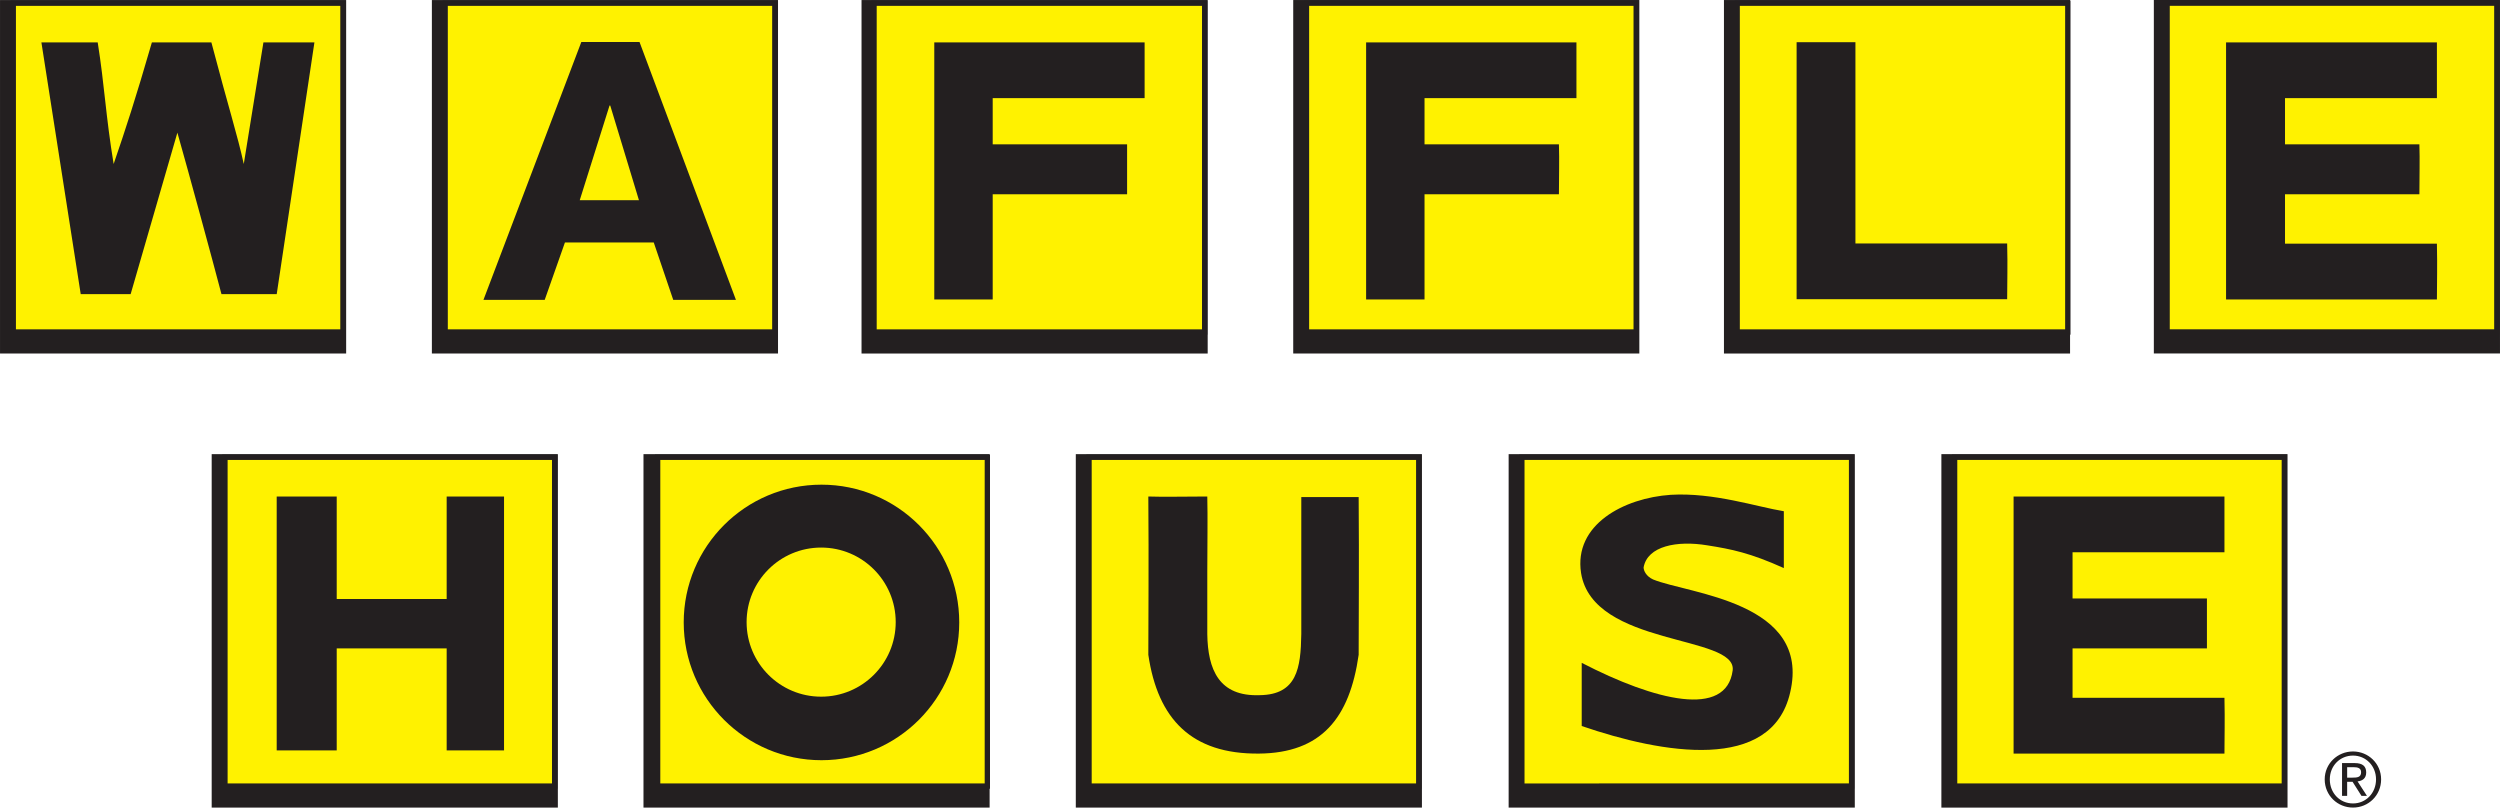
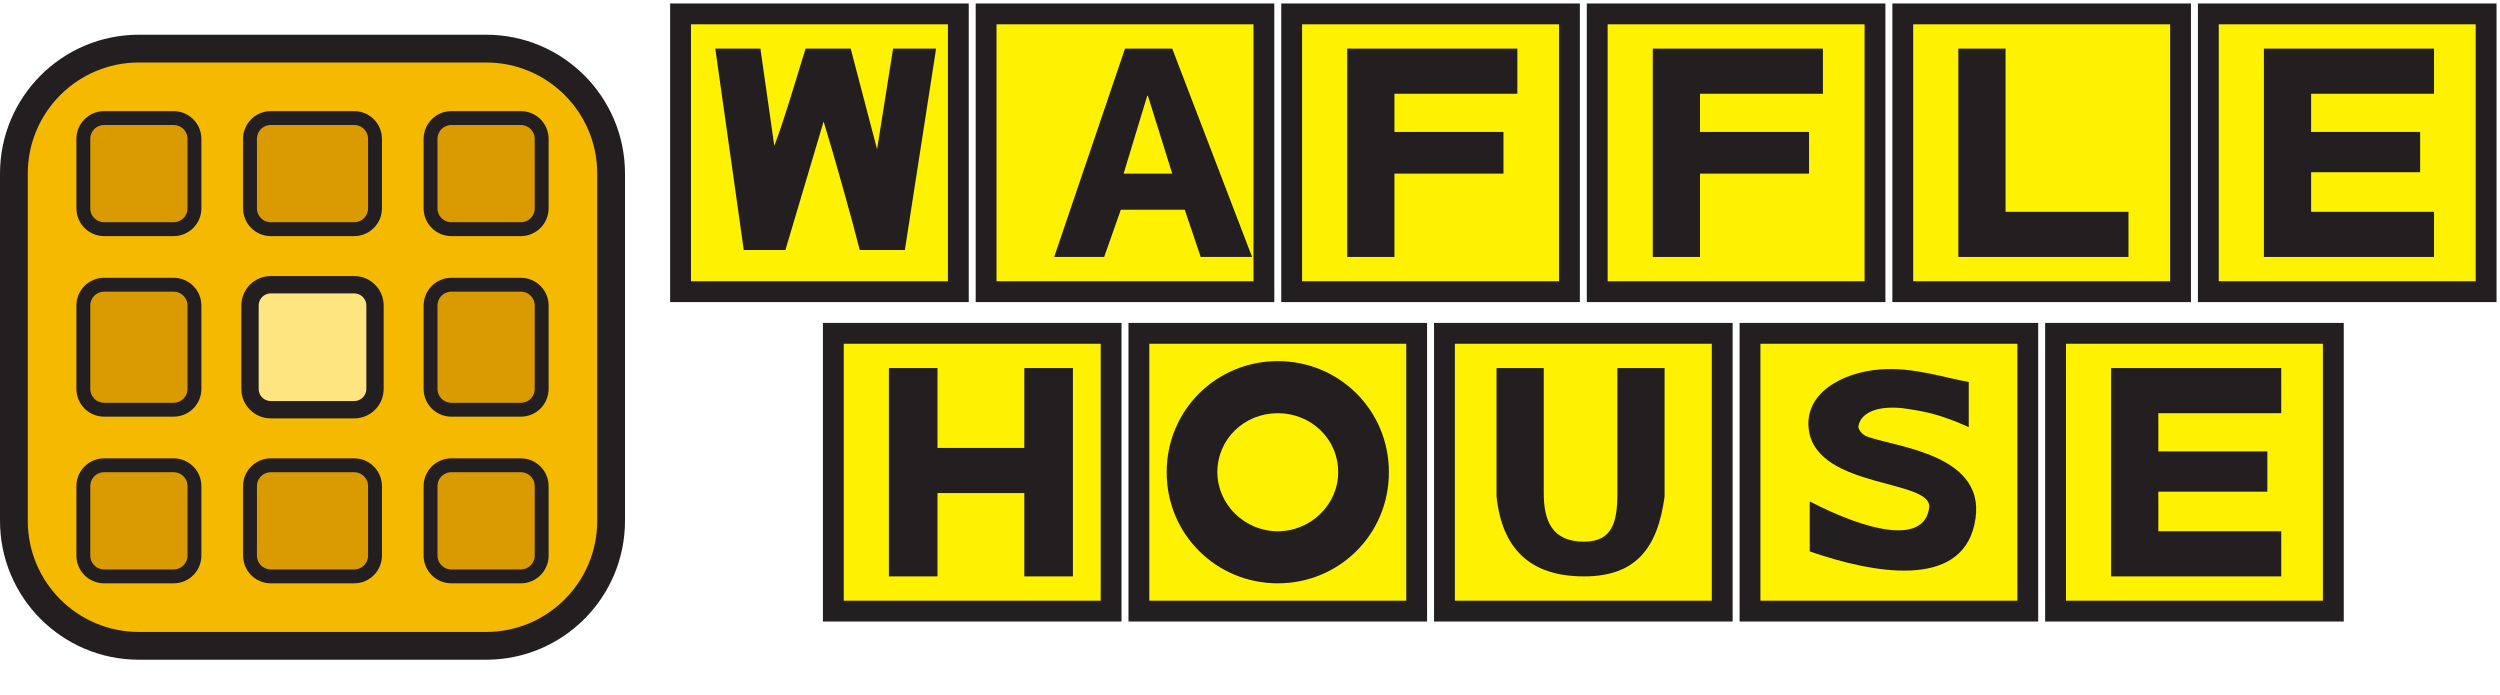
- <svg xmlns="http://www.w3.org/2000/svg" viewBox="0 0 310.276 100.233" width="310.276" height="100.233" role="img" aria-label="Waffle House">
-   <g>
-     <rect x="0.396" y="0.402" fill="#231F20" width="42.169" height="43.078" />
-     <path fill="#231F20" d="M0.396,43.874H0.002V0.007h42.959v43.867H0.396L0.396,43.874z M42.166,43.082V0.794H0.793v42.288H42.166L42.166,43.082z" />
-     <rect x="1.646" y="0.4" fill="#FFF200" width="40.919" height="40.806" />
-     <path fill="#231F20" d="M1.646,41.536h-0.33V0.071h41.578v41.465H1.646L1.646,41.536z M42.234,40.875V0.728H1.977v40.147H42.234L42.234,40.875z" />
-     <rect x="53.997" y="0.402" fill="#231F20" width="42.169" height="43.078" />
-     <path fill="#231F20" d="M53.998,43.874H53.6V0.007h42.96v43.867H53.998L53.998,43.874z M95.769,43.082V0.794H54.392v42.288H95.769L95.769,43.082z" />
-     <rect x="55.248" y="0.4" fill="#FFF200" width="40.918" height="40.806" />
-     <path fill="#231F20" d="M55.247,41.536h-0.33V0.071h41.579v41.465H55.247L55.247,41.536z M95.834,40.875V0.728H55.577v40.147H95.834L95.834,40.875z" />
-     <rect x="107.321" y="0.402" fill="#231F20" width="42.169" height="43.078" />
-     <path fill="#231F20" d="M107.319,43.877h-0.394V0.005h42.961v43.872H107.319L107.319,43.877z M149.095,43.085V0.796h-41.378v42.289H149.095L149.095,43.085z" />
-     <rect x="108.479" y="0.4" fill="#FFF200" width="41.033" height="40.806" />
-     <path fill="#231F20" d="M108.477,41.533h-0.33V0.071h41.691v41.462H108.477L108.477,41.533z M149.182,40.877V0.727h-40.375v40.15H149.182L149.182,40.877z" />
-     <rect x="160.899" y="0.402" fill="#231F20" width="42.168" height="43.078" />
-     <path fill="#231F20" d="M160.897,43.874h-0.394V0.003h42.956v43.871H160.897L160.897,43.874z M202.67,43.084V0.798h-41.378v42.287H202.67L202.67,43.084z" />
-     <rect x="162.15" y="0.4" fill="#FFF200" width="40.917" height="40.806" />
-     <path fill="#231F20" d="M162.15,41.535h-0.332V0.068h41.578v41.467H162.15L162.15,41.535z M202.738,40.876V0.726h-40.26v40.15H202.738L202.738,40.876z" />
-     <rect x="214.356" y="0.402" fill="#231F20" width="42.169" height="43.078" />
-     <path fill="#231F20" d="M214.356,43.877h-0.396V0.004h42.956v43.873H214.356L214.356,43.877z M256.125,43.084V0.796h-41.376v42.288H256.125L256.125,43.084z" />
-     <rect x="215.605" y="0.4" fill="#FFF200" width="41.033" height="40.806" />
-     <path fill="#231F20" d="M215.604,41.537h-0.328V0.071h41.69v41.466H215.604L215.604,41.537z M256.306,40.876V0.727h-40.375v40.149H256.306L256.306,40.876z" />
-     <rect x="267.712" y="0.396" fill="#231F20" width="42.167" height="43.078" />
-     <path fill="#231F20" d="M267.712,43.869h-0.398V0h42.96v43.869H267.712L267.712,43.869z M309.483,43.078V0.791h-41.378v42.288H309.483L309.483,43.078z" />
-     <rect x="268.962" y="0.394" fill="#FFF200" width="40.919" height="40.806" />
-     <path fill="#231F20" d="M268.962,41.528h-0.33V0.065h41.575v41.463H268.962L268.962,41.528z M309.553,40.87V0.723H269.29V40.87H309.553L309.553,40.87z" />
-     <rect x="26.67" y="56.76" fill="#231F20" width="42.169" height="43.076" />
-     <path fill="#231F20" d="M26.671,100.231h-0.399V56.364h42.963v43.867H26.671L26.671,100.231z M68.442,99.44V57.153H27.066V99.44H68.442L68.442,99.44z" />
-     <rect x="27.92" y="56.756" fill="#FFF200" width="40.919" height="40.807" />
-     <path fill="#231F20" d="M27.92,97.891h-0.332V56.424h41.578v41.467H27.92L27.92,97.891z M68.508,97.233V57.084H28.248v40.148H68.508L68.508,97.233z" />
-     <rect x="80.258" y="56.76" fill="#231F20" width="42.168" height="43.076" />
-     <path fill="#231F20" d="M80.258,100.231h-0.395V56.364h42.959v43.867H80.258L80.258,100.231z M122.027,99.44V57.153H80.653V99.44H122.027L122.027,99.44z" />
-     <rect x="81.622" y="56.756" fill="#FFF200" width="40.918" height="40.807" />
-     <path fill="#231F20" d="M81.622,97.891h-0.331V56.424h41.578v41.467H81.622L81.622,97.891z M122.21,97.233V57.084H81.95v40.148H122.21L122.21,97.233z" />
-     <rect x="133.913" y="56.76" fill="#231F20" width="42.169" height="43.076" />
-     <path fill="#231F20" d="M133.912,100.231h-0.394V56.364h42.958v43.867H133.912L133.912,100.231z M175.682,99.44V57.153h-41.374V99.44H175.682L175.682,99.44z" />
-     <rect x="135.164" y="56.756" fill="#FFF200" width="40.918" height="40.807" />
-     <path fill="#231F20" d="M135.164,97.891h-0.332V56.424h41.577v41.467H135.164L135.164,97.891z M175.75,97.233V57.084h-40.26v40.148H175.75L175.75,97.233z" />
-     <rect x="187.636" y="56.76" fill="#231F20" width="42.169" height="43.076" />
-     <path fill="#231F20" d="M187.634,100.231h-0.396V56.364h42.961v43.867H187.634L187.634,100.231z M229.404,99.44V57.155h-41.376V99.44H229.404L229.404,99.44z" />
-     <rect x="188.883" y="56.756" fill="#FFF200" width="40.919" height="40.807" />
-     <path fill="#231F20" d="M188.881,97.893h-0.328V56.424h41.573v41.469H188.881L188.881,97.893z M189.209,97.233l40.26-0.004V57.084h-40.26V97.233L189.209,97.233z" />
-     <rect x="241.342" y="56.76" fill="#231F20" width="42.169" height="43.076" />
-     <path fill="#231F20" d="M241.342,100.233h-0.396V56.362h42.96v43.871H241.342L241.342,100.233z M283.113,99.438V57.157h-41.378v42.281H283.113L283.113,99.438z" />
-     <rect x="242.593" y="56.756" fill="#FFF200" width="40.92" height="40.807" />
-     <path fill="#231F20" d="M242.591,97.889h-0.328V56.426h41.578v41.463H242.591L242.591,97.889z M283.179,97.231V57.082h-40.26v40.149H283.179L283.179,97.231z" />
-     <path fill="#231F20" d="M5.138,5.259h6.988c0.857,5.406,0.989,9.097,1.978,15.096c1.516-4.417,2.703-8.043,4.747-15.096h7.383c2.109,8.042,3.23,11.47,4.021,15.096l2.439-15.096h6.329l-4.68,31.247h-6.856c-1.121-4.285-4.087-15.163-5.472-20.041l-5.801,20.041h-6.196L5.138,5.259" />
-     <path fill="#231F20" d="M72.15,5.209h7.219l11.968,32.007h-7.781l-2.42-7.127H70.116l-2.512,7.127h-7.602L72.15,5.209 M71.953,24.844h7.346L75.737,13.1h-0.088L71.953,24.844z" />
-     <path fill="#231F20" d="M115.953,5.259h26.106v6.921h-18.854v5.736h16.679c0,2.043,0,3.823,0,6.196h-16.679c0,0,0,10.481,0,13.052h-7.251V5.259" />
-     <path fill="#231F20" d="M169.548,5.259h26.105v6.921h-18.854v5.736h16.68c0.066,2.109,0,3.757,0,6.196h-16.68c0,0,0,10.481,0,13.052h-7.25V5.259" />
-     <path fill="#231F20" d="M222.977,5.236h7.301v24.978c11.912,0,14.295,0,18.831,0c0.076,3.152,0,4.383,0,6.917h-26.131V5.236" />
-     <path fill="#231F20" d="M276.277,5.259h26.169v6.921h-18.853v5.736h16.678c0.066,2.043,0,3.823,0,6.196h-16.678v6.131c11.933,0,14.304,0,18.853,0c0.066,3.165,0,4.351,0,6.921h-26.169V5.259" />
-     <path fill="#231F20" d="M34.341,61.621h7.449c0,4.418,0,8.176,0,12.725h13.646V61.621c2.9,0,4.747,0,7.12,0v31.513h-7.12V80.475c-6.328,0-7.318,0-13.646,0c0,5.078,0,7.58,0,12.658h-7.449V61.621" />
-     <path fill="#231F20" d="M84.856,77.249c0-9.443,7.655-17.096,17.098-17.096s17.098,7.653,17.098,17.096s-7.655,17.1-17.098,17.1S84.856,86.692,84.856,77.249 M101.913,86.464c5.111,0,9.254-4.143,9.254-9.254c0-5.108-4.143-9.252-9.254-9.252c-5.111,0-9.252,4.144-9.252,9.252C92.661,82.322,96.802,86.464,101.913,86.464z" />
-     <path fill="#231F20" d="M149.837,61.621c0.065,2.704,0,6.132,0,9.363c0,3.032,0,5.867,0,7.713c0.065,4.416,1.451,7.777,6.526,7.58c4.614-0.066,5.077-3.363,5.141-7.58c0-1.583,0-4.88,0-7.713c0-3.428,0-6.461,0-9.296h7.12c0.066,8.504,0,14.37,0,19.581c-1.121,7.844-4.613,12.195-12.393,12.26c-8.307,0.066-12.525-4.219-13.712-12.26c0-5.078,0.066-10.88,0-19.647C143.707,61.687,148.519,61.621,149.837,61.621" />
-     <path fill="#231F20" d="M221.392,63.45v7.055c-4.157-1.879-6.506-2.352-9.486-2.821c-3.764-0.627-7.447,0.077-7.918,2.744c0,0.391,0.314,1.097,1.177,1.489c4.39,1.803,19.675,2.744,17.011,14.035c-2.275,9.954-15.838,7.603-25.869,4.154v-7.84c9.091,4.701,17.951,6.897,18.736,0.941c0.547-4.471-17.326-2.901-18.814-12.075c-0.941-6.035,5.329-9.329,11.129-9.721C212.688,61.098,218.021,62.902,221.392,63.45" />
-     <path fill="#231F20" d="M249.907,61.621h26.171v6.923h-18.853v5.735h16.678c0,2.308,0,3.822,0,6.196h-16.678v6.132c11.93,0,14.304,0,18.853,0c0.066,3.163,0,4.35,0,6.921h-26.171V61.621" />
-     <path fill="#231F20" d="M288.52,96.726c0,2.004,1.602,3.503,3.511,3.503c1.901,0,3.491-1.499,3.491-3.503c0-1.963-1.59-3.462-3.491-3.462C290.122,93.264,288.52,94.763,288.52,96.726 M289.154,96.726c0-1.665,1.248-2.951,2.877-2.951c1.609,0,2.859,1.286,2.859,2.951c0,1.704-1.25,2.99-2.859,2.99C290.402,99.716,289.154,98.43,289.154,96.726z M290.671,98.774h0.634v-1.748h0.672l1.106,1.748h0.68l-1.165-1.794c0.605-0.068,1.072-0.374,1.072-1.11c0-0.781-0.458-1.163-1.426-1.163h-1.573V98.774z M291.305,95.219h0.839c0.428,0,0.893,0.085,0.893,0.624c0,0.642-0.513,0.67-1.07,0.67h-0.661V95.219z" />
+ <svg xmlns="http://www.w3.org/2000/svg" viewBox="0 0 360 100" width="360" height="100" role="img" aria-label="Waffle House">
+   <g transform="translate(0, 5)">
+     <rect x="2" y="2" width="86" height="86" rx="18" fill="#F5BA00" stroke="#231F20" stroke-width="4" />
+     <rect x="12" y="12" width="16" height="16" rx="3" fill="#D99B00" stroke="#231F20" stroke-width="2" />
+     <rect x="36" y="12" width="18" height="16" rx="3" fill="#D99B00" stroke="#231F20" stroke-width="2" />
+     <rect x="62" y="12" width="16" height="16" rx="3" fill="#D99B00" stroke="#231F20" stroke-width="2" />
+     <rect x="12" y="36" width="16" height="18" rx="3" fill="#D99B00" stroke="#231F20" stroke-width="2" />
+     <rect x="36" y="36" width="18" height="18" rx="3" fill="#FFE57F" stroke="#231F20" stroke-width="2.5" />
+     <rect x="62" y="36" width="16" height="18" rx="3" fill="#D99B00" stroke="#231F20" stroke-width="2" />
+     <rect x="12" y="62" width="16" height="16" rx="3" fill="#D99B00" stroke="#231F20" stroke-width="2" />
+     <rect x="36" y="62" width="18" height="16" rx="3" fill="#D99B00" stroke="#231F20" stroke-width="2" />
+     <rect x="62" y="62" width="16" height="16" rx="3" fill="#D99B00" stroke="#231F20" stroke-width="2" />
+   </g>
+   <g transform="translate(98, 0)">
+     <rect x="0" y="2" width="40" height="40" fill="#FFF200" stroke="#231F20" stroke-width="3" />
+     <path fill="#231F20" d="M5,7h6.5l2,14c1.5-4 2.5-7.5 4.5-14h6.5l3.8,14.5l2.3-14.5h6.2l-4.5,29h-6.5c-1-4-3.8-14-5.2-18.5l-5.5,18.5h-6L5,7z" />
+     <rect x="44" y="2" width="40" height="40" fill="#FFF200" stroke="#231F20" stroke-width="3" />
+     <path fill="#231F20" d="M64,7h6.8l11.5,30h-7.4l-2.3-6.8h-9.2l-2.4,6.8h-7.2L64,7z M63.8,25h7l-3.5-11.2h-0.1L63.8,25z" />
+     <rect x="88" y="2" width="40" height="40" fill="#FFF200" stroke="#231F20" stroke-width="3" />
+     <path fill="#231F20" d="M96,7h24.5v6.5h-17.7v5.5h15.7v6h-15.7v12h-6.8V7z" />
+     <rect x="132" y="2" width="40" height="40" fill="#FFF200" stroke="#231F20" stroke-width="3" />
+     <path fill="#231F20" d="M140,7h24.5v6.5h-17.7v5.5h15.7v6h-15.7v12h-6.8V7z" />
+     <rect x="176" y="2" width="40" height="40" fill="#FFF200" stroke="#231F20" stroke-width="3" />
+     <path fill="#231F20" d="M184,7h6.8v23.5h17.7v6.5h-24.5V7z" />
+     <rect x="220" y="2" width="40" height="40" fill="#FFF200" stroke="#231F20" stroke-width="3" />
+     <path fill="#231F20" d="M228,7h24.5v6.5h-17.7v5.5h15.7v5.8h-15.7v5.7h17.7v6.5h-24.5V7z" />
+     <rect x="22" y="48" width="40" height="40" fill="#FFF200" stroke="#231F20" stroke-width="3" />
+     <path fill="#231F20" d="M30,53h7v11.5h12.5V53h7v30h-7V71H37v12h-7V53z" />
+     <rect x="66" y="48" width="40" height="40" fill="#FFF200" stroke="#231F20" stroke-width="3" />
+     <path fill="#231F20" d="M70,68c0-9 7.2-16 16-16s16,7 16,16s-7.2,16-16,16S70,77,70,68z M86,76.5c4.8,0,8.7-3.9,8.7-8.5c0-4.8-3.9-8.5-8.7-8.5c-4.8,0-8.7,3.7-8.7,8.5C77.3,72.6,81.2,76.5,86,76.5z" />
+     <rect x="110" y="48" width="40" height="40" fill="#FFF200" stroke="#231F20" stroke-width="3" />
+     <path fill="#231F20" d="M117.5,53h6.8v18c0,4 1.2,7 5.8,7c4.2,0,4.8-3,4.8-7V53h6.8v18.5c-1,7.5-4.2,11.5-11.6,11.5c-7.8,0-11.8-4-12.6-11.5V53z" />
+     <rect x="154" y="48" width="40" height="40" fill="#FFF200" stroke="#231F20" stroke-width="3" />
+     <path fill="#231F20" d="M185.5,55v6.5c-3.8-1.7-6-2.2-8.7-2.6c-3.5-0.6-6.8,0.1-7.2,2.5c0,0.3,0.3,1,1.1,1.4c4,1.6,18,2.5,15.6,12.8c-2.1,9.2-14.5,7-23.7,3.8v-7.2c8.3,4.3,16.5,6.3,17.2,0.9c0.5-4.1-15.9-2.7-17.3-11c-0.9-5.5,4.9-8.5,10.2-8.9C177.5,52.8,182.4,54.5,185.5,55z" />
+     <rect x="198" y="48" width="40" height="40" fill="#FFF200" stroke="#231F20" stroke-width="3" />
+     <path fill="#231F20" d="M206,53h24.5v6.5h-17.7v5.5h15.7v5.8h-15.7v5.7h17.7v6.5h-24.5V53z" />
  </g>
</svg>
